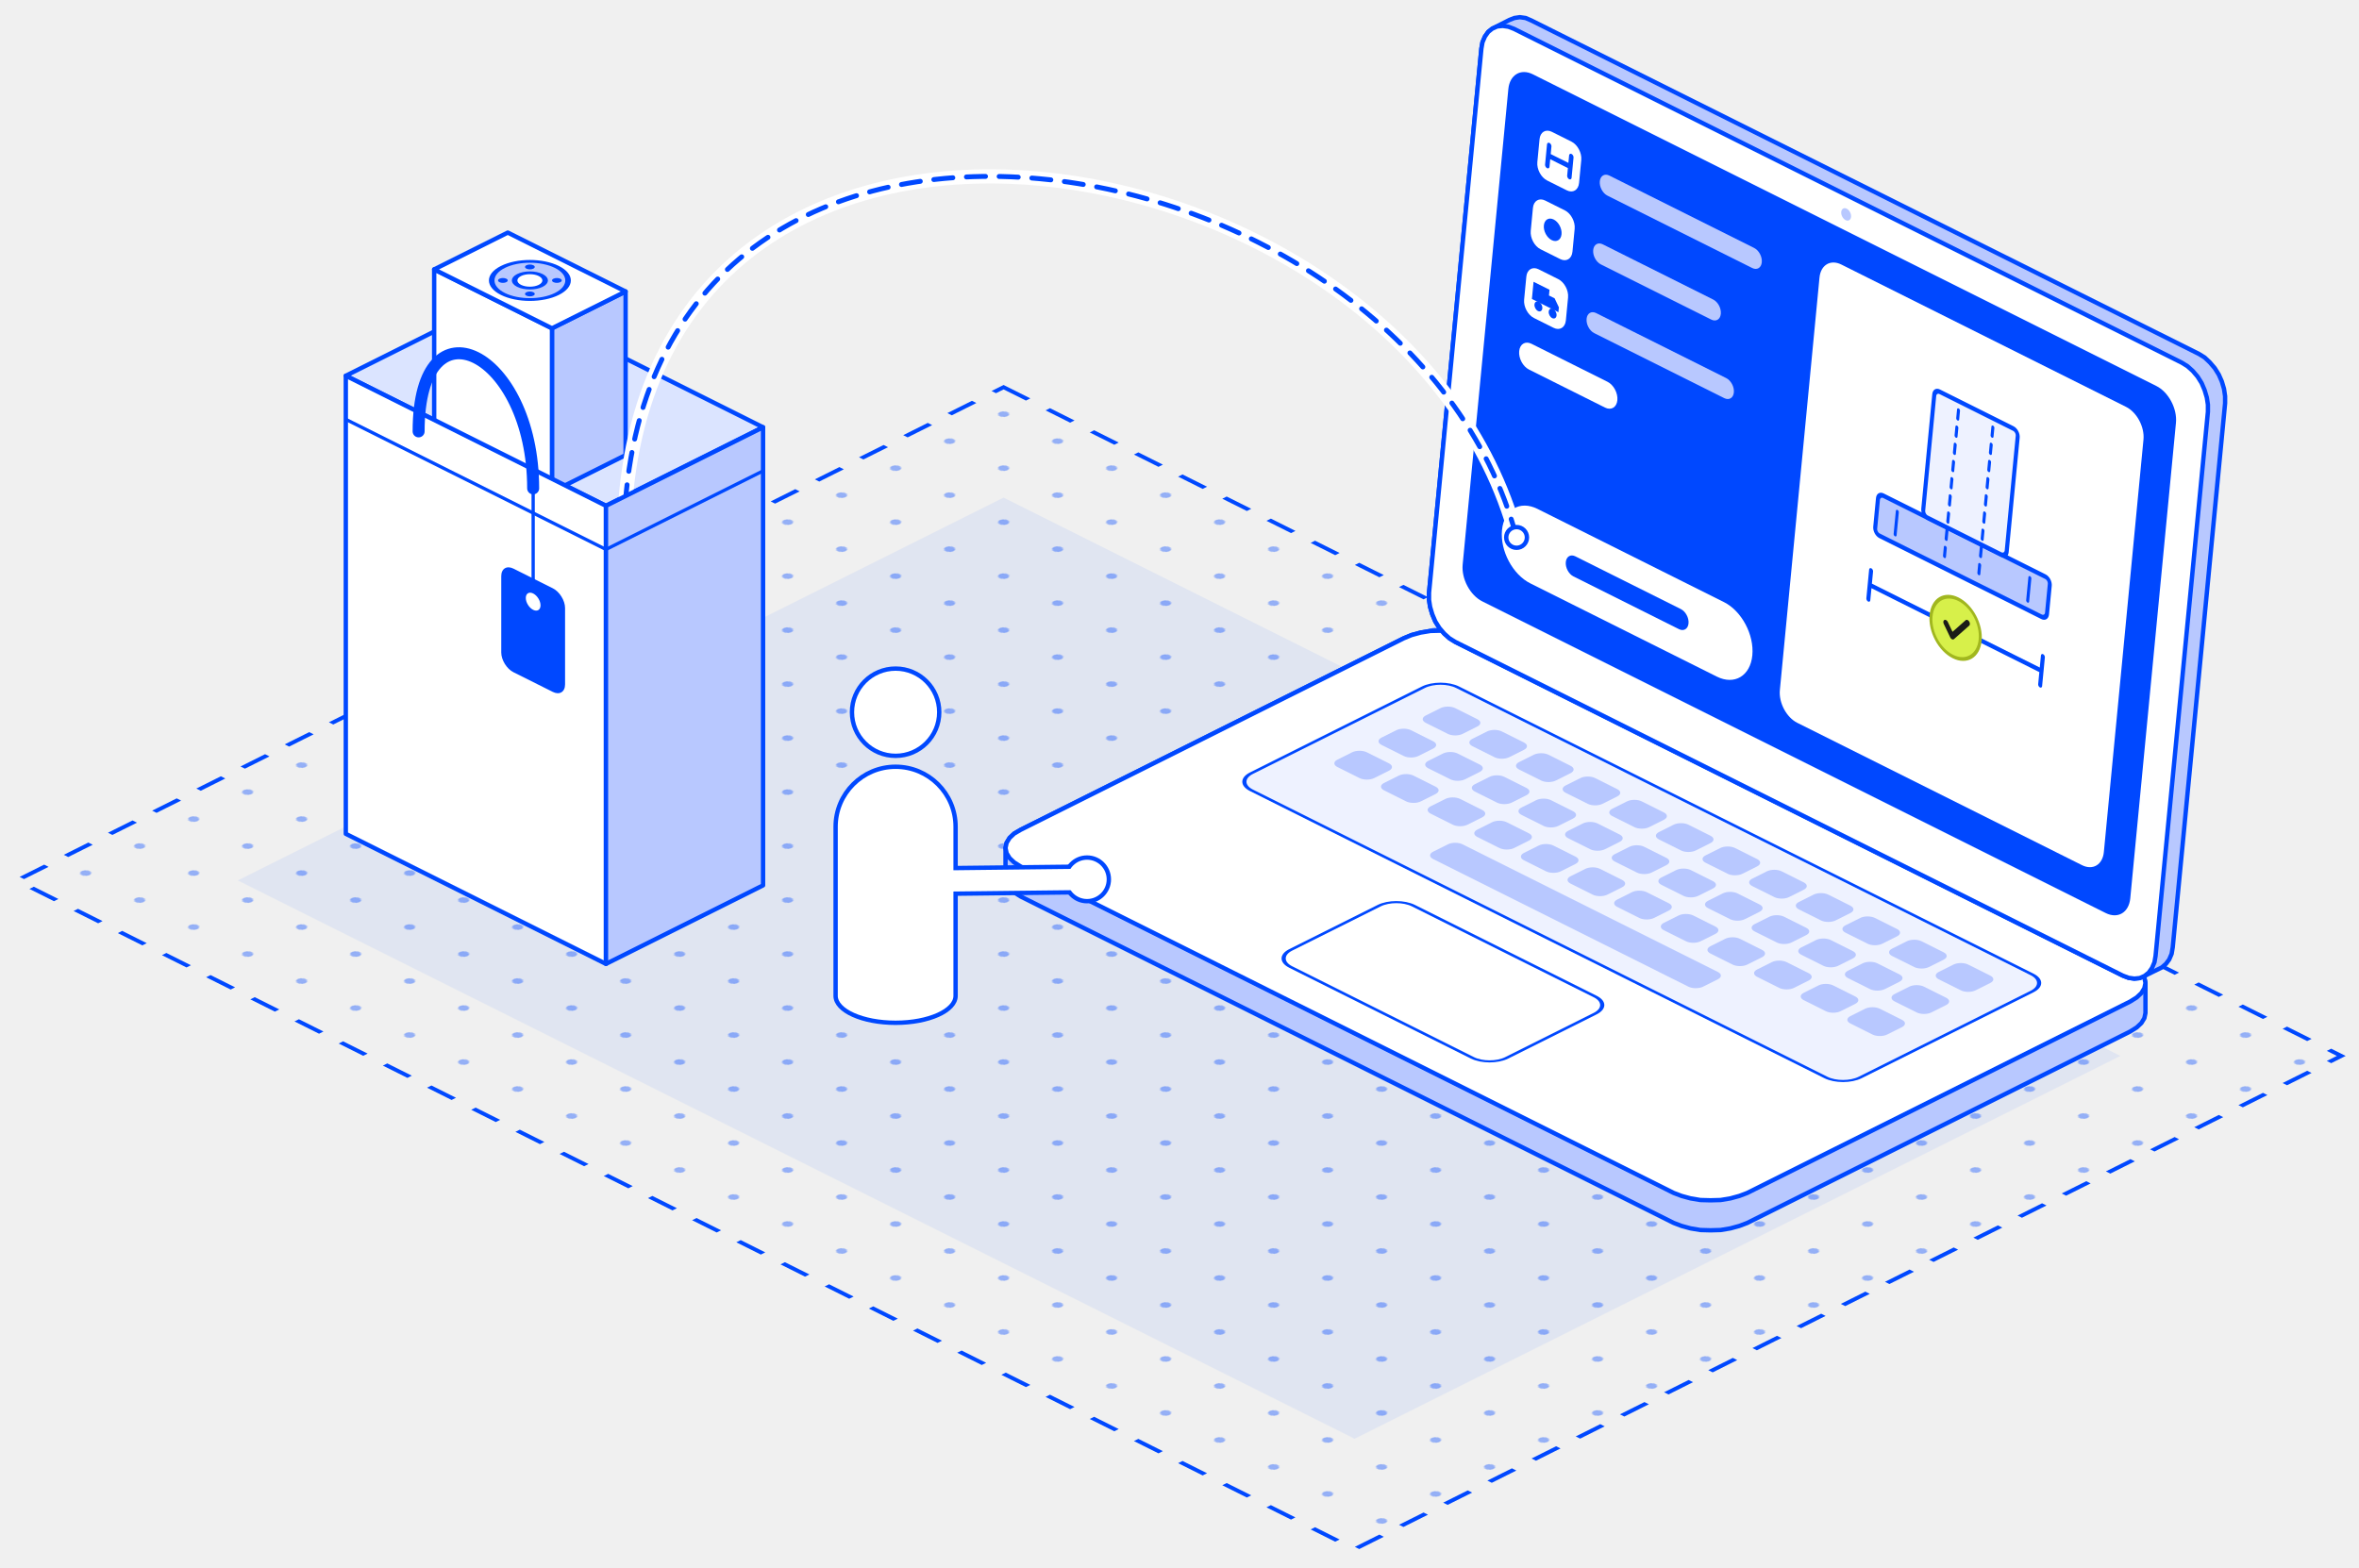
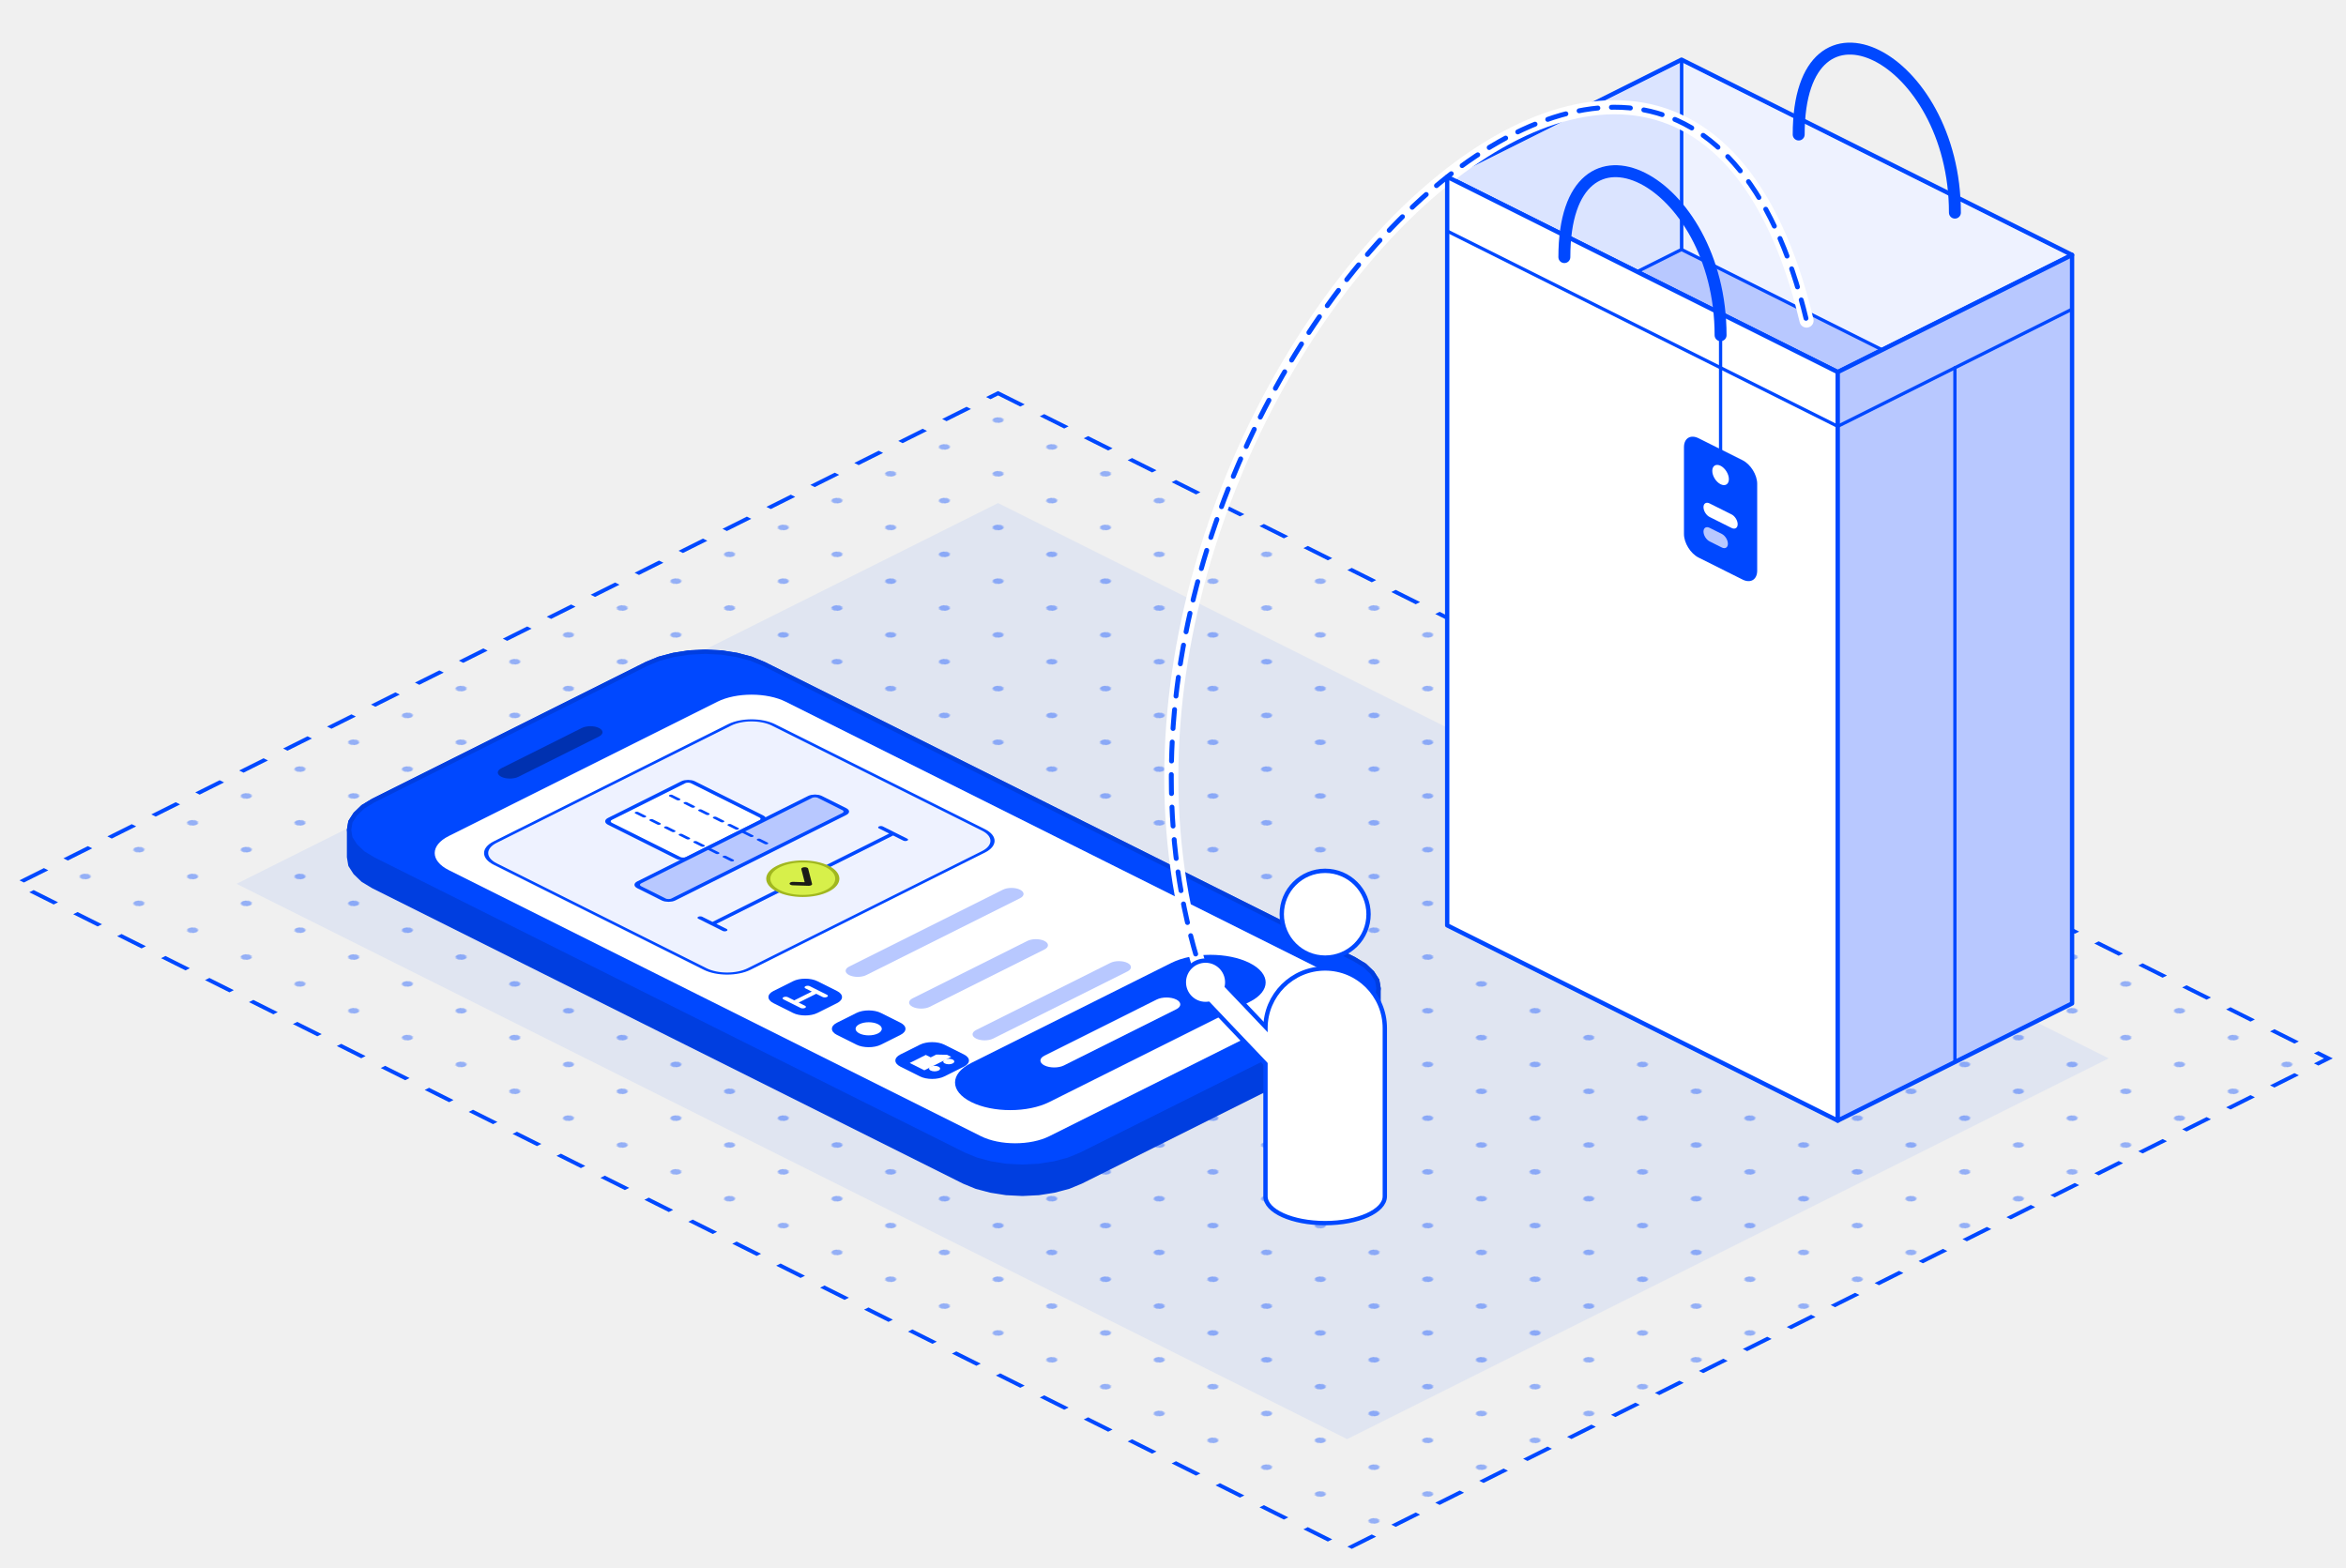
- <svg xmlns="http://www.w3.org/2000/svg" viewBox="-368 -142 865 575" role="img" aria-label="Isometric illustration for ecommerce UX design for technical parts. An open laptop stands on a dotted floor showing a product page: a machined flange drawn in elevation with a bracket across its width and a lime check on it, three facts with their own marks (it fits, it is in stock, it arrives), the price and an add button. A buyer stands at the corner of the laptop with a hand on it, and a dashed line arcs from the add button down into a white shopping bag beside the laptop, where a parcel printed with the same flange stands ready.">
+ <svg xmlns="http://www.w3.org/2000/svg" viewBox="-368 -145 865 578" role="img" aria-label="Isometric illustration for ecommerce UX design for technical parts. A tall white shopping bag stands open on a dotted floor, its price tag hanging from the handle. In front of it a blue phone lies flat showing a product page: a machined flange with a bracket across its width and a lime check on it, three facts with their own marks (it fits, it is in stock, it arrives) and an add button. A buyer stands at the end of the phone pressing the button, and a dashed line arcs from that press up and over into the open bag.">
  <defs>
    <pattern id="ctp-dots" width="22" height="22" patternUnits="userSpaceOnUse">
      <circle cx="11" cy="11" r="1.6" fill="#0048FF" fill-opacity="0.38" />
    </pattern>
  </defs>
  <g transform="matrix(0.9 0.45 -0.9 0.45 0 0)">
    <rect width="545" height="402" fill="url(#ctp-dots)" />
    <rect width="545" height="402" fill="none" stroke="#0048FF" stroke-width="1.8" stroke-dasharray="10 8" />
    <rect x="45" y="45" width="455" height="312" fill="#0048FF" fill-opacity="0.07" />
  </g>
-   <polygon points="0.7,169 1.1,167.1 2.2,165.3 3.9,163.7 6.3,162.3 146.7,92.1 149.6,90.9 152.9,90 156.5,89.4 160.2,89.3 163.9,89.4 167.5,90 170.8,90.9 173.7,92.1 413.1,211.8 415.5,213.2 417.2,214.8 418.3,216.6 418.7,218.5 418.7,229.5 418.3,231.4 417.2,233.2 415.5,234.8 413.1,236.3 272.7,306.5 269.8,307.6 266.5,308.5 262.9,309.1 259.2,309.2 255.5,309.1 251.9,308.5 248.6,307.6 245.7,306.5 6.3,186.8 3.9,185.3 2.2,183.7 1.1,181.9 0.7,180" fill="#B8C8FF" stroke="#0048FF" stroke-width="1.6" stroke-linejoin="round" />
-   <polygon points="413.1,211.8 415.5,213.2 417.2,214.8 418.3,216.6 418.7,218.5 418.3,220.4 417.2,222.2 415.5,223.8 413.1,225.3 272.7,295.5 269.8,296.6 266.5,297.5 262.9,298.1 259.2,298.2 255.5,298.1 251.9,297.5 248.6,296.6 245.7,295.5 6.3,175.8 3.9,174.3 2.2,172.7 1.1,170.9 0.7,169 1.1,167.1 2.2,165.3 3.9,163.7 6.3,162.3 146.7,92.1 149.6,90.9 152.9,90 156.5,89.4 160.2,89.3 163.9,89.4 167.5,90 170.8,90.9 173.7,92.1" fill="#FFFFFF" stroke="#0048FF" stroke-width="1.6" stroke-linejoin="round" />
-   <g transform="matrix(0.9 0.45 -0.9 0.45 160.2 85.3)">
-     <rect x="24" y="24" width="248" height="84" rx="7" fill="#EEF2FF" stroke="#0048FF" stroke-width="1.2" />
-     <rect x="36" y="33" width="15" height="12" rx="3" fill="#B8C8FF" />
-     <rect x="55" y="33" width="15" height="12" rx="3" fill="#B8C8FF" />
-     <rect x="74" y="33" width="15" height="12" rx="3" fill="#B8C8FF" />
-     <rect x="93" y="33" width="15" height="12" rx="3" fill="#B8C8FF" />
-     <rect x="112" y="33" width="15" height="12" rx="3" fill="#B8C8FF" />
-     <rect x="131" y="33" width="15" height="12" rx="3" fill="#B8C8FF" />
-     <rect x="150" y="33" width="15" height="12" rx="3" fill="#B8C8FF" />
-     <rect x="169" y="33" width="15" height="12" rx="3" fill="#B8C8FF" />
-     <rect x="188" y="33" width="15" height="12" rx="3" fill="#B8C8FF" />
-     <rect x="207" y="33" width="15" height="12" rx="3" fill="#B8C8FF" />
-     <rect x="226" y="33" width="15" height="12" rx="3" fill="#B8C8FF" />
-     <rect x="245" y="33" width="15" height="12" rx="3" fill="#B8C8FF" />
-     <rect x="36" y="51" width="15" height="12" rx="3" fill="#B8C8FF" />
-     <rect x="55" y="51" width="15" height="12" rx="3" fill="#B8C8FF" />
-     <rect x="74" y="51" width="15" height="12" rx="3" fill="#B8C8FF" />
-     <rect x="93" y="51" width="15" height="12" rx="3" fill="#B8C8FF" />
-     <rect x="112" y="51" width="15" height="12" rx="3" fill="#B8C8FF" />
-     <rect x="131" y="51" width="15" height="12" rx="3" fill="#B8C8FF" />
-     <rect x="150" y="51" width="15" height="12" rx="3" fill="#B8C8FF" />
-     <rect x="169" y="51" width="15" height="12" rx="3" fill="#B8C8FF" />
-     <rect x="188" y="51" width="15" height="12" rx="3" fill="#B8C8FF" />
-     <rect x="207" y="51" width="15" height="12" rx="3" fill="#B8C8FF" />
-     <rect x="226" y="51" width="15" height="12" rx="3" fill="#B8C8FF" />
-     <rect x="245" y="51" width="15" height="12" rx="3" fill="#B8C8FF" />
-     <rect x="36" y="69" width="15" height="12" rx="3" fill="#B8C8FF" />
-     <rect x="55" y="69" width="15" height="12" rx="3" fill="#B8C8FF" />
-     <rect x="74" y="69" width="15" height="12" rx="3" fill="#B8C8FF" />
-     <rect x="93" y="69" width="15" height="12" rx="3" fill="#B8C8FF" />
-     <rect x="112" y="69" width="15" height="12" rx="3" fill="#B8C8FF" />
-     <rect x="131" y="69" width="15" height="12" rx="3" fill="#B8C8FF" />
-     <rect x="150" y="69" width="15" height="12" rx="3" fill="#B8C8FF" />
-     <rect x="169" y="69" width="15" height="12" rx="3" fill="#B8C8FF" />
-     <rect x="188" y="69" width="15" height="12" rx="3" fill="#B8C8FF" />
-     <rect x="207" y="69" width="15" height="12" rx="3" fill="#B8C8FF" />
-     <rect x="226" y="69" width="15" height="12" rx="3" fill="#B8C8FF" />
-     <rect x="245" y="69" width="15" height="12" rx="3" fill="#B8C8FF" />
-     <rect x="93" y="87" width="110" height="12" rx="3" fill="#B8C8FF" />
-     <rect x="104" y="122" width="88" height="50" rx="7" fill="#FFFFFF" stroke="#0048FF" stroke-width="1.2" />
+   <polygon points="-239.3,161 -238.8,158 -237,155.2 -234.2,152.5 -230.4,150.2 -129.6,99.8 -125,97.9 -119.7,96.5 -114,95.6 -108,95.3 -102,95.6 -96.3,96.5 -91,97.9 -86.4,99.8 131.4,208.7 135.2,211 138,213.7 139.8,216.5 140.3,219.5 140.3,229.5 139.8,232.5 138,235.3 135.2,238 131.4,240.3 30.6,290.7 26,292.6 20.7,294 15,294.9 9,295.2 3,294.9 -2.7,294 -8,292.6 -12.6,290.7 -230.4,181.8 -234.2,179.5 -237,176.8 -238.8,174 -239.3,171" fill="#003EE0" stroke="#003EE0" stroke-width="1.6" stroke-linejoin="round" />
+   <polygon points="131.4,208.7 135.2,211 138,213.7 139.8,216.5 140.3,219.5 139.8,222.5 138,225.3 135.2,228 131.4,230.3 30.6,280.7 26,282.6 20.7,284 15,284.9 9,285.2 3,284.9 -2.7,284 -8,282.6 -12.6,280.7 -230.4,171.8 -234.2,169.5 -237,166.8 -238.8,164 -239.3,161 -238.8,158 -237,155.2 -234.2,152.5 -230.4,150.2 -129.6,99.8 -125,97.9 -119.7,96.5 -114,95.6 -108,95.3 -102,95.6 -96.3,96.5 -91,97.9 -86.4,99.8" fill="#0048FF" stroke="#003EE0" stroke-width="1.6" stroke-linejoin="round" />
+   <g transform="matrix(0.9 -0.45 0.9 0.45 -252 161)">
+     <rect x="11" y="30" width="138" height="246" rx="14" fill="#FFFFFF" />
+     <rect x="60" y="13" width="40" height="7" rx="3.5" fill="#0031B0" />
+     <rect x="23" y="42" width="114" height="104" rx="9" fill="#EEF2FF" stroke="#0048FF" stroke-width="1.2" />
+     <rect x="63" y="56" width="34" height="32" rx="2" fill="#FFFFFF" stroke="#0048FF" stroke-width="1.6" />
+     <rect x="43" y="88" width="74" height="14" rx="2" fill="#B8C8FF" stroke="#0048FF" stroke-width="1.6" />
+     <path d="M73 59 V99 M87 59 V99" stroke="#0048FF" stroke-width="1.2" stroke-dasharray="3 3" stroke-linecap="round" />
+     <path d="M43 120 H117 M43 115 V125 M117 115 V125" fill="none" stroke="#0048FF" stroke-width="1.6" stroke-linecap="round" />
+     <circle cx="80" cy="120" r="10" fill="#D7F04A" stroke="#A1B71F" stroke-width="1.2" />
+     <path d="M76 120 L79 123.4 L84.4 116.4" fill="none" stroke="#1B1B18" stroke-width="2" stroke-linecap="round" stroke-linejoin="round" />
+     <rect x="23" y="160" width="18" height="18" rx="5" fill="#0048FF" />
+     <path d="M27.5 169 H36.5 M27.5 165.5 V172.5 M36.5 165.5 V172.5" fill="none" stroke="#FFFFFF" stroke-width="1.8" stroke-linecap="round" />
+     <rect x="50" y="165.5" width="70" height="7" rx="3.5" fill="#B8C8FF" />
+     <rect x="23" y="186" width="18" height="18" rx="5" fill="#0048FF" />
+     <circle cx="32" cy="195" r="3.8" fill="#FFFFFF" />
+     <rect x="50" y="191.5" width="54" height="7" rx="3.5" fill="#B8C8FF" />
+     <rect x="23" y="212" width="18" height="18" rx="5" fill="#0048FF" />
+     <path d="M26.4 217.4 H33 V223.4 H26.4 Z M33 219.4 H35.3 L37.4 221.7 V223.4 H33 Z" fill="#FFFFFF" />
+     <circle cx="29.2" cy="224.8" r="1.6" fill="#FFFFFF" />
+     <circle cx="35" cy="224.8" r="1.6" fill="#FFFFFF" />
+     <rect x="50" y="217.5" width="62" height="7" rx="3.5" fill="#B8C8FF" />
+     <rect x="23" y="230" width="114" height="32" rx="16" fill="#0048FF" />
+     <rect x="53" y="242" width="54" height="8" rx="4" fill="#FFFFFF" />
  </g>
-   <polygon points="156,78 156,75.4 175.2,-124.2 175.6,-126.5 176.5,-128.6 177.7,-130.3 179.2,-131.5 185.5,-134.7 187.3,-135.4 189.3,-135.7 191.4,-135.4 193.5,-134.5 438.3,-12.2 440.4,-10.9 442.3,-9.1 444.1,-7 445.6,-4.6 446.7,-2.1 447.5,0.6 447.9,3.3 447.9,5.9 428.7,205.4 428.3,207.8 427.4,209.9 426.2,211.5 424.7,212.8 418.4,215.9 416.6,216.7 414.6,216.9 412.5,216.6 410.4,215.8 165.6,93.4 163.5,92.1 161.6,90.4 159.8,88.3 158.3,85.9 157.2,83.3 156.4,80.6" fill="#B8C8FF" stroke="#0048FF" stroke-width="1.6" stroke-linejoin="round" />
-   <polygon points="432,-9 434.1,-7.7 436,-6 437.8,-3.9 439.3,-1.5 440.4,1.1 441.2,3.8 441.6,6.4 441.6,9 422.4,208.6 422,210.9 421.1,213 419.9,214.7 418.4,215.9 416.6,216.7 414.6,216.9 412.5,216.6 410.4,215.8 165.6,93.4 163.5,92.1 161.6,90.4 159.8,88.3 158.3,85.9 157.2,83.3 156.4,80.6 156,78 156,75.4 175.2,-124.2 175.6,-126.5 176.5,-128.6 177.7,-130.3 179.2,-131.5 181,-132.3 183,-132.5 185.1,-132.2 187.2,-131.4" fill="#FFFFFF" stroke="#0048FF" stroke-width="1.6" stroke-linejoin="round" />
-   <g transform="matrix(0.9 0.45 -0.1009 1.0505 176.4 -136.8)">
-     <rect x="12" y="12" width="272" height="184" rx="9" fill="#0048FF" />
-     <circle cx="148" cy="6.5" r="2" fill="#B8C8FF" />
-     <rect x="140" y="24" width="132" height="160" rx="8" fill="#FFFFFF" />
-     <rect x="171" y="94" width="70" height="14" rx="2" fill="#B8C8FF" stroke="#0048FF" stroke-width="1.6" />
-     <rect x="189" y="50" width="34" height="44" rx="2" fill="#EEF2FF" stroke="#0048FF" stroke-width="1.6" />
-     <path d="M199 53 V105 M213 53 V105" stroke="#0048FF" stroke-width="1.2" stroke-dasharray="3 3" stroke-linecap="round" />
-     <path d="M179 97 V105 M233 97 V105" stroke="#0048FF" stroke-width="1.2" stroke-linecap="round" />
-     <path d="M171 126 H241 M171 121 V131 M241 121 V131" fill="none" stroke="#0048FF" stroke-width="1.6" stroke-linecap="round" />
-     <circle cx="206" cy="126" r="10" fill="#D7F04A" stroke="#A1B71F" stroke-width="1.2" />
-     <path d="M202 126 L205 129.4 L210.4 122.4" fill="none" stroke="#1B1B18" stroke-width="2" stroke-linecap="round" stroke-linejoin="round" />
-     <rect x="26" y="28" width="17" height="17" rx="4.5" fill="#FFFFFF" />
-     <path d="M30 36.5 H39 M30 33 V40 M39 33 V40" fill="none" stroke="#0048FF" stroke-width="1.8" stroke-linecap="round" />
-     <rect x="51" y="33" width="66" height="7" rx="3.5" fill="#B8C8FF" />
-     <rect x="26" y="52" width="17" height="17" rx="4.5" fill="#FFFFFF" />
-     <circle cx="34.5" cy="60.5" r="3.6" fill="#0048FF" />
-     <rect x="51" y="57" width="52" height="7" rx="3.5" fill="#B8C8FF" />
-     <rect x="26" y="76" width="17" height="17" rx="4.5" fill="#FFFFFF" />
-     <path d="M29 81 H35.5 V87 H29 Z M35.5 83 H37.8 L39.8 85.3 V87 H35.5 Z" fill="#0048FF" />
-     <circle cx="31.8" cy="88.4" r="1.6" fill="#0048FF" />
-     <circle cx="37.6" cy="88.4" r="1.6" fill="#0048FF" />
-     <rect x="51" y="81" width="60" height="7" rx="3.5" fill="#B8C8FF" />
-     <rect x="26" y="102" width="40" height="9" rx="4.5" fill="#FFFFFF" />
-     <rect x="26" y="156" width="102" height="26" rx="13" fill="#FFFFFF" />
-     <rect x="52" y="165.5" width="50" height="7" rx="3.5" fill="#0048FF" />
+   <clipPath id="ctp-mouth">
+     <polygon points="252,-123 396,-51 309.6,-7.8 165.6,-79.8" />
+   </clipPath>
+   <polygon points="252,-123 396,-51 309.6,-7.8 165.6,-79.8" fill="#B8C8FF" />
+   <g clip-path="url(#ctp-mouth)">
+     <polygon points="252,-123 396,-51 396,19 252,-53" fill="#EEF2FF" stroke="#0048FF" stroke-width="1.2" stroke-linejoin="round" />
+     <polygon points="252,-123 165.6,-79.8 165.6,-9.8 252,-53" fill="#DBE4FF" stroke="#0048FF" stroke-width="1.2" stroke-linejoin="round" />
  </g>
-   <polygon points="-183.6,-33 -88.2,14.7 -145.8,43.5 -241.2,-4.2" fill="#DBE4FF" stroke="#0048FF" stroke-width="1.6" stroke-linejoin="round" />
-   <polygon points="-138.6,24.9 -165.6,38.4 -165.6,-21.6 -138.6,-35.1" fill="#B8C8FF" stroke="#0048FF" stroke-width="1.6" stroke-linejoin="round" />
-   <polygon points="-208.8,16.8 -165.6,38.4 -165.6,-21.6 -208.8,-43.2" fill="#FFFFFF" stroke="#0048FF" stroke-width="1.6" stroke-linejoin="round" />
-   <polygon points="-181.8,-56.7 -138.6,-35.1 -165.6,-21.6 -208.8,-43.2" fill="#FFFFFF" stroke="#0048FF" stroke-width="1.6" stroke-linejoin="round" />
-   <g transform="matrix(0.9 0.45 -0.9 0.45 -181.8 -56.7)">
-     <circle cx="24" cy="15" r="11" fill="#B8C8FF" stroke="#0048FF" stroke-width="1.6" />
-     <circle cx="24" cy="15" r="4.4" fill="#FFFFFF" stroke="#0048FF" stroke-width="1.6" />
-     <circle cx="29.5" cy="20.5" r="1.4" fill="#0048FF" />
-     <circle cx="18.5" cy="20.5" r="1.4" fill="#0048FF" />
-     <circle cx="18.5" cy="9.5" r="1.4" fill="#0048FF" />
-     <circle cx="29.5" cy="9.5" r="1.4" fill="#0048FF" />
+   <polygon points="252,-123 396,-51 309.6,-7.8 165.6,-79.8" fill="none" stroke="#0048FF" stroke-width="1.6" stroke-linejoin="round" />
+   <path d="M295.2 -95.4 C295.2 -153.4 352.8 -124.6 352.8 -66.6" fill="none" stroke="#0048FF" stroke-width="4.4" stroke-linecap="round" />
+   <path d="M76.5 218.2 C6.5 18.2 248.1 -236.8 298.1 -26.8" stroke="#FFFFFF" stroke-width="5.2" stroke-linecap="round" fill="none" />
+   <path d="M76.5 218.2 C6.5 18.2 248.1 -236.8 298.1 -26.8" stroke="#0048FF" stroke-width="1.8" stroke-dasharray="7 5" stroke-linecap="round" stroke-linejoin="round" fill="none" />
+   <polygon points="165.6,196.2 309.6,268.2 309.6,-7.8 165.6,-79.8" fill="#FFFFFF" stroke="#0048FF" stroke-width="1.6" stroke-linejoin="round" />
+   <polygon points="396,225 309.6,268.2 309.6,-7.8 396,-51" fill="#B8C8FF" stroke="#0048FF" stroke-width="1.6" stroke-linejoin="round" />
+   <path d="M352.8 246.6 L352.8 -9.4" fill="none" stroke="#0048FF" stroke-width="1.2" stroke-linecap="round" />
+   <path d="M165.6 -59.8 L309.6 12.2 L396 -31" fill="none" stroke="#0048FF" stroke-width="1.2" stroke-linejoin="round" />
+   <path d="M208.8 -50.2 C208.8 -108.2 266.4 -79.4 266.4 -21.4" fill="none" stroke="#0048FF" stroke-width="4.4" stroke-linecap="round" />
+   <path d="M266.4 -21.4 L266.4 26.6" fill="none" stroke="#0048FF" stroke-width="1.2" stroke-linecap="round" />
+   <g transform="matrix(0.9 0.45 0 1 252.9 13.9)">
+     <rect width="30" height="44" rx="6" fill="#0048FF" />
+     <circle cx="15" cy="9.5" r="3.4" fill="#FFFFFF" />
+     <rect x="8" y="22" width="14" height="5" rx="2.5" fill="#FFFFFF" />
+     <rect x="8" y="31" width="10" height="5" rx="2.5" fill="#B8C8FF" />
  </g>
-   <path d="M188.1 55.1 C148.1 -94.9 -129 -143 -139 47" stroke="#FFFFFF" stroke-width="5.2" stroke-linecap="round" fill="none" />
-   <path d="M188.1 55.1 C148.1 -94.9 -129 -143 -139 47" stroke="#0048FF" stroke-width="1.8" stroke-dasharray="7 5" stroke-linecap="round" stroke-linejoin="round" fill="none" />
-   <polygon points="-241.2,163.8 -145.8,211.5 -145.8,43.5 -241.2,-4.2" fill="#FFFFFF" stroke="#0048FF" stroke-width="1.6" stroke-linejoin="round" />
-   <polygon points="-88.2,182.7 -145.8,211.5 -145.8,43.5 -88.2,14.7" fill="#B8C8FF" stroke="#0048FF" stroke-width="1.6" stroke-linejoin="round" />
-   <path d="M-241.2 11.8 L-145.8 59.5 L-88.2 30.7" fill="none" stroke="#0048FF" stroke-width="1.2" stroke-linejoin="round" />
-   <path d="M-214.5 16.2 C-214.5 -33.8 -172.5 -12.9 -172.5 37.1" fill="none" stroke="#0048FF" stroke-width="4.4" stroke-linecap="round" />
-   <path d="M-172.5 37.1 L-172.5 76.1" fill="none" stroke="#0048FF" stroke-width="1.2" stroke-linecap="round" />
-   <g transform="matrix(0.9 0.45 0 1 -184.2 64.3)">
-     <rect width="26" height="38" rx="5" fill="#0048FF" />
-     <circle cx="13" cy="8.5" r="3" fill="#FFFFFF" />
+   <path d="M98.6 296.1 V234.1 A22 22 0 0 1 142.6 234.1 V296.1 A22 9.9 0 0 1 98.6 296.1 Z" fill="#FFFFFF" stroke="#0048FF" stroke-width="1.6" stroke-linejoin="round" />
+   <circle cx="120.6" cy="192.1" r="16" fill="#FFFFFF" stroke="#0048FF" stroke-width="1.6" />
+   <mask id="ctp-arm-396" maskUnits="userSpaceOnUse" x="-900" y="-900" width="2400" height="2400">
+     <rect x="-900" y="-900" width="2400" height="2400" fill="#fff" />
+     <path d="M98.6 296.1 V234.1 A22 22 0 0 1 142.6 234.1 V296.1 A22 9.9 0 0 1 98.6 296.1 Z" fill="#000" />
+   </mask>
+   <g mask="url(#ctp-arm-396)">
+     <path d="M111.6 254.1 L76.5 217.2" stroke="#0048FF" stroke-width="11" stroke-linecap="round" />
+     <circle cx="76.5" cy="217.2" r="8.8" fill="#0048FF" />
  </g>
-   <circle cx="188.1" cy="55.1" r="3.8" fill="#FFFFFF" stroke="#0048FF" stroke-width="1.6" />
-   <path d="M-61.6 223.2 V161.2 A22 22 0 0 1 -17.6 161.2 V223.2 A22 9.9 0 0 1 -61.6 223.2 Z" fill="#FFFFFF" stroke="#0048FF" stroke-width="1.6" stroke-linejoin="round" />
-   <circle cx="-39.6" cy="119.2" r="16" fill="#FFFFFF" stroke="#0048FF" stroke-width="1.6" />
-   <mask id="ctp-arm-226" maskUnits="userSpaceOnUse" x="-900" y="-900" width="2400" height="2400">
-     <rect x="-900" y="-900" width="2400" height="2400" fill="#fff" />
-     <path d="M-61.6 223.2 V161.2 A22 22 0 0 1 -17.6 161.2 V223.2 A22 9.9 0 0 1 -61.6 223.2 Z" fill="#000" />
-   </mask>
-   <g mask="url(#ctp-arm-226)">
-     <path d="M-30.6 181.2 L30.6 180.5" stroke="#0048FF" stroke-width="11" stroke-linecap="round" />
-     <circle cx="30.6" cy="180.5" r="8.8" fill="#0048FF" />
-   </g>
-   <path d="M-30.6 181.2 L30.6 180.5" stroke="#FFFFFF" stroke-width="7.8" stroke-linecap="round" />
-   <circle cx="30.6" cy="180.5" r="7.2" fill="#FFFFFF" />
+   <path d="M111.6 254.1 L76.5 217.2" stroke="#FFFFFF" stroke-width="7.8" stroke-linecap="round" />
+   <circle cx="76.5" cy="217.2" r="7.2" fill="#FFFFFF" />
</svg>
